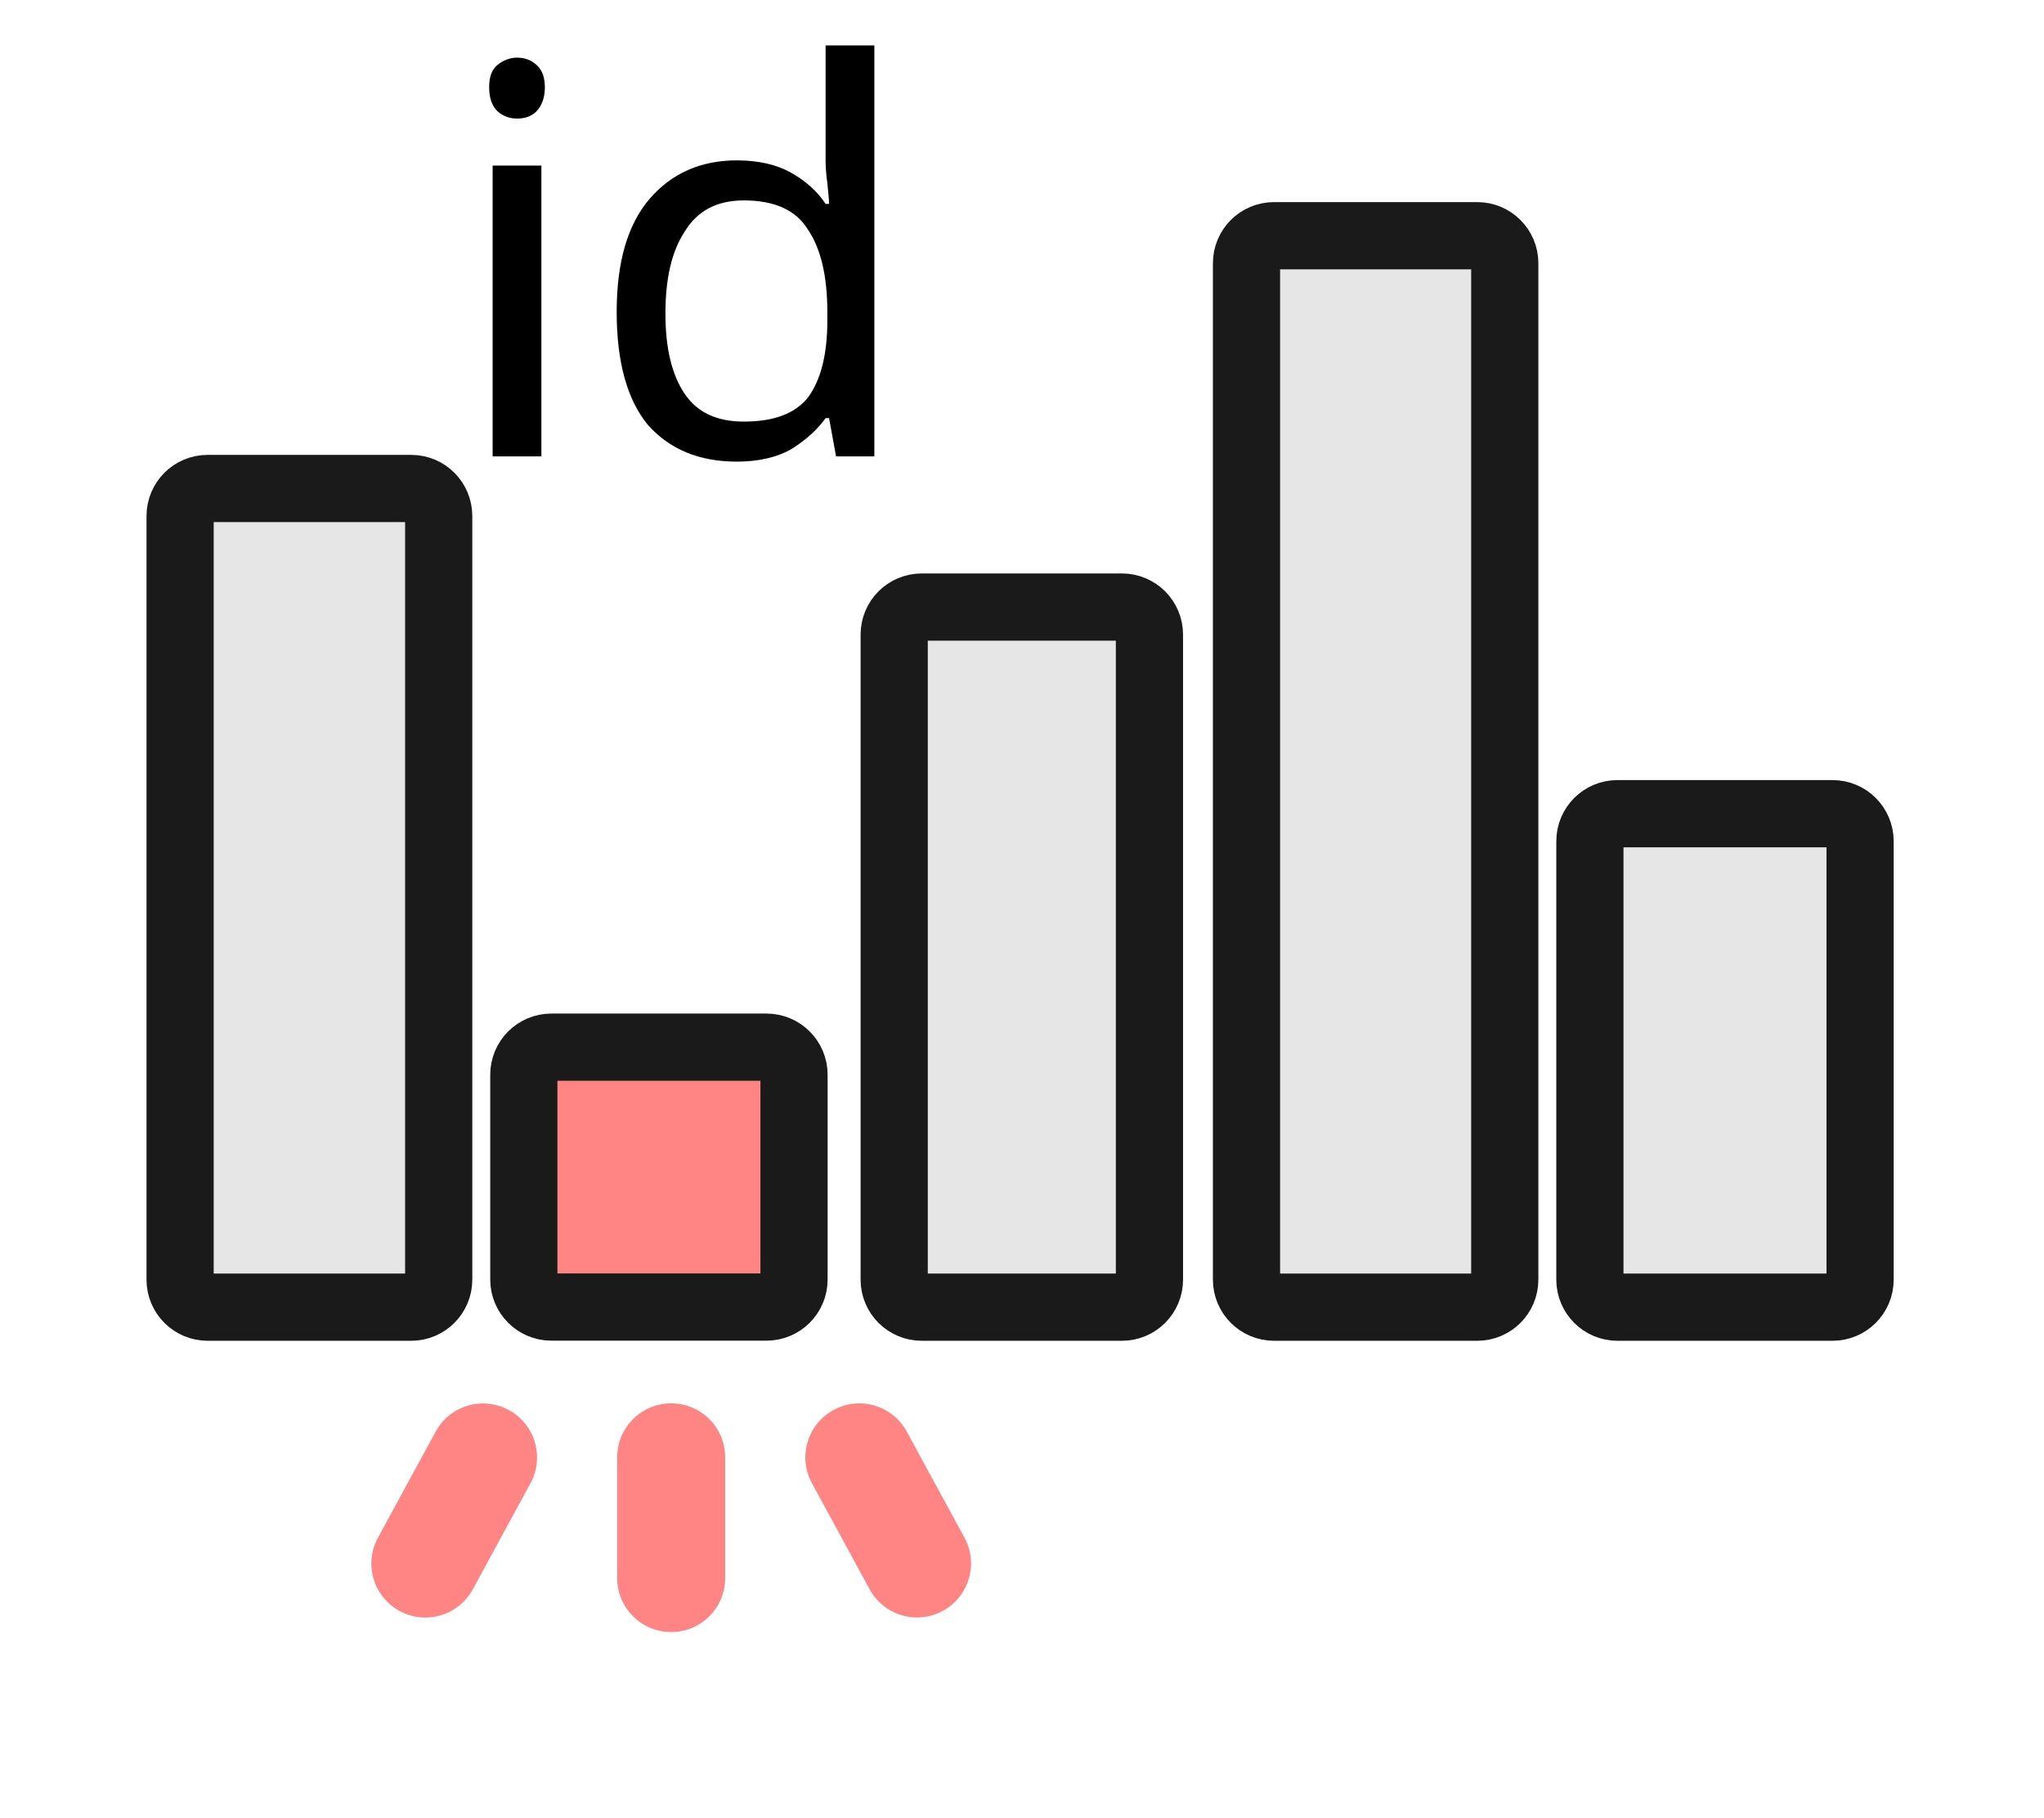
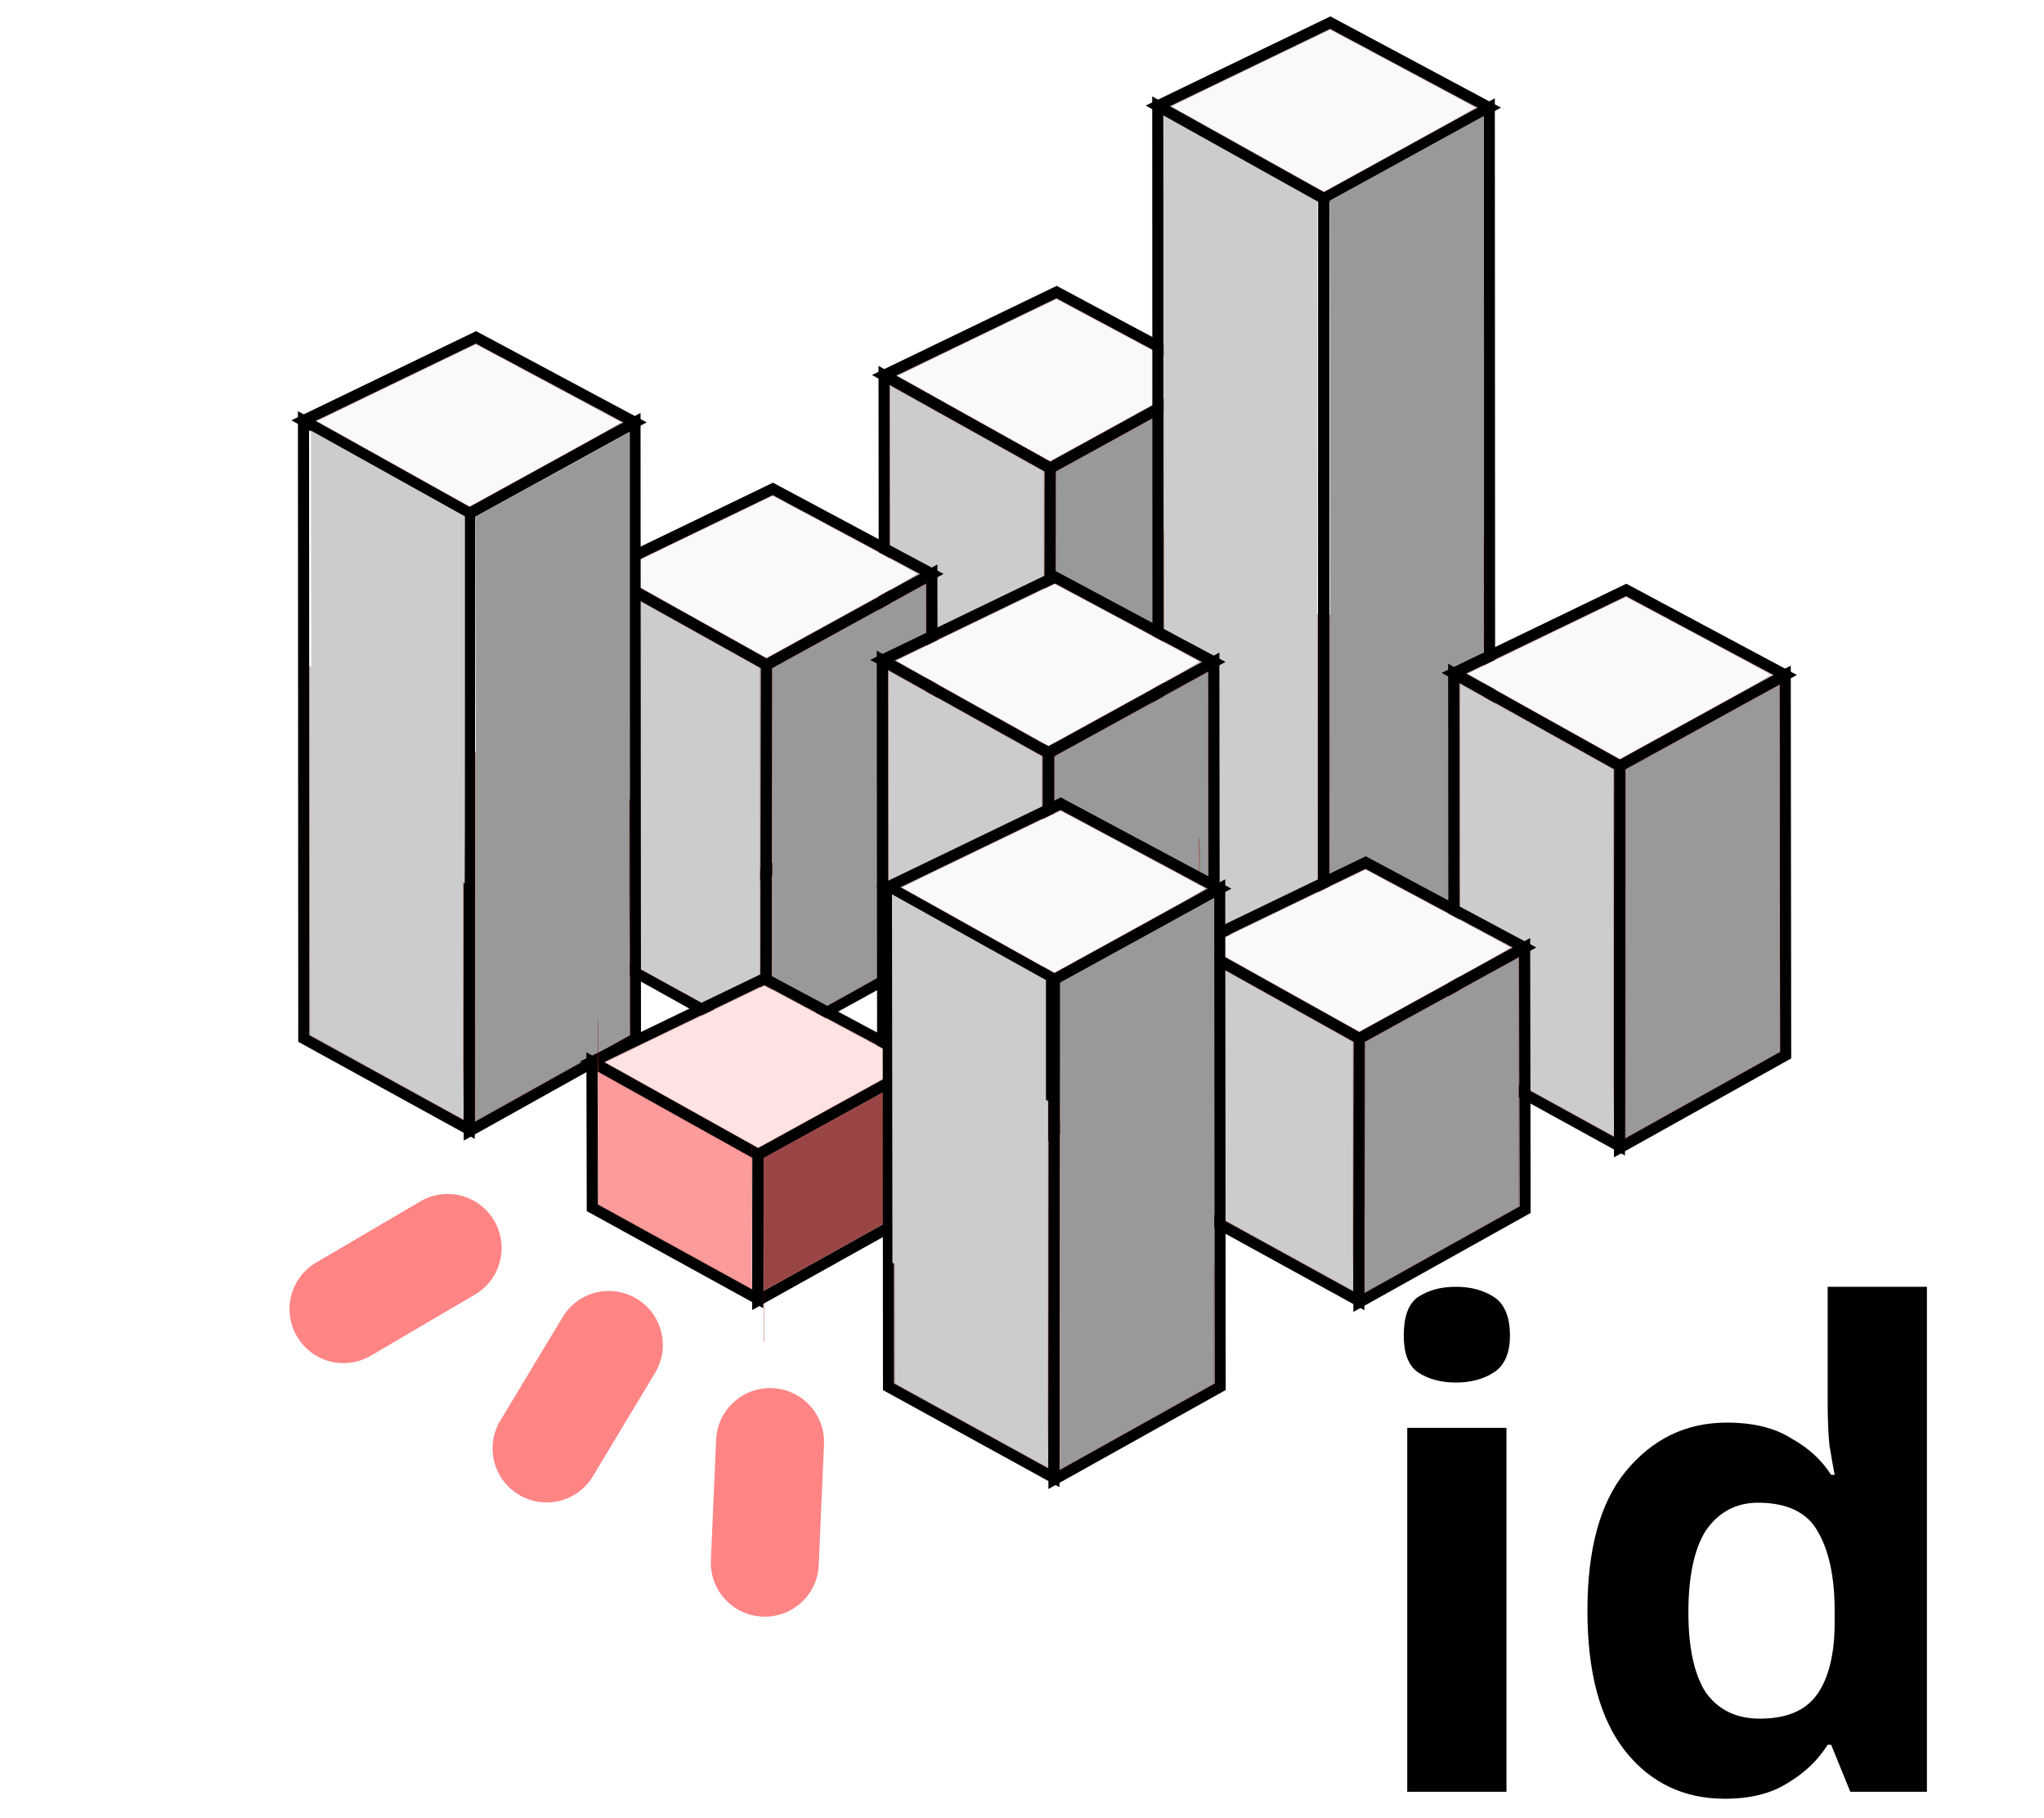
<svg xmlns="http://www.w3.org/2000/svg" width="18.345mm" height="16.306mm" viewBox="0 0 18.345 16.306" version="1.1" id="svg8">
  <defs id="defs2" />
  <g id="layer1" transform="translate(-53.44961,-76.18607)">
-     <rect style="fill:#cccccc;fill-opacity:0.486;stroke:#1a1a1a;stroke-width:0.603;stroke-miterlimit:4;stroke-dasharray:none;stroke-dashoffset:0" id="rect7042" width="2.321" height="7.346" x="55.066" y="80.569" ry="0.247" />
-     <rect style="fill:#ff0000;fill-opacity:0.482;stroke:#1a1a1a;stroke-width:0.603;stroke-miterlimit:4;stroke-dasharray:none;stroke-dashoffset:0" id="rect7042-0" width="2.425" height="2.332" x="58.151" y="85.582" ry="0.247" />
-     <rect style="fill:#cccccc;fill-opacity:0.488;stroke:#1a1a1a;stroke-width:0.603;stroke-miterlimit:4;stroke-dasharray:none;stroke-dashoffset:0" id="rect7042-0-2" width="2.291" height="6.282" x="61.475" y="81.633" ry="0.247" />
-     <rect style="fill:#cccccc;fill-opacity:0.486;stroke:#1a1a1a;stroke-width:0.603;stroke-miterlimit:4;stroke-dasharray:none;stroke-dashoffset:0" id="rect7042-0-3" width="2.318" height="9.614" x="64.637" y="78.301" ry="0.247" />
-     <rect style="fill:#cccccc;fill-opacity:0.486;stroke:#1a1a1a;stroke-width:0.603;stroke-miterlimit:4;stroke-dasharray:none;stroke-dashoffset:0" id="rect7042-0-7" width="2.425" height="4.428" x="67.719" y="83.487" ry="0.247" />
-     <rect style="fill:#ff0000;fill-opacity:0.482;stroke:none;stroke-width:1.137;stroke-miterlimit:4;stroke-dasharray:none;stroke-dashoffset:0;stroke-opacity:0.482" id="rect7088" width="2.052" height="0.969" x="-90.83" y="-59.958" ry="0.484" transform="matrix(0,-1,-1,0,0,0)" />
-     <rect style="fill:#ff0000;fill-opacity:0.482;stroke:none;stroke-width:1.137;stroke-miterlimit:4;stroke-dasharray:none;stroke-dashoffset:0;stroke-opacity:0.482" id="rect7088-5" width="2.052" height="0.969" x="-109.207" y="-11.551" ry="0.484" transform="matrix(-0.4779051,-0.8784115,-0.8784115,0.4779051,0,0)" />
-     <rect style="fill:#ff0000;fill-opacity:0.482;stroke:none;stroke-width:1.137;stroke-miterlimit:4;stroke-dasharray:none;stroke-dashoffset:0;stroke-opacity:0.482" id="rect7088-5-9" width="2.052" height="0.969" x="-52.362" y="92.934" ry="0.484" transform="rotate(-61.45133)" />
-     <text xml:space="preserve" style="font-style:normal;font-weight:normal;font-size:4.852px;line-height:1.25;font-family:sans-serif;letter-spacing:0px;word-spacing:0px;fill:#000000;fill-opacity:1;stroke:none;stroke-width:0.121" x="57.464" y="80.279" id="text822">
-       <tspan id="tspan820" x="57.464" y="80.279" style="stroke-width:0.121">id</tspan>
-     </text>
+     <g id="g4787" transform="translate(24.68902,-4.268061)">
+       <text id="text822" y="96.534" x="40.921" style="font-style:normal;font-weight:normal;font-size:5.962px;line-height:1.25;font-family:sans-serif;letter-spacing:0px;word-spacing:0px;fill:#000000;fill-opacity:1;stroke:none;stroke-width:0.149" xml:space="preserve">
+         <tspan style="font-style:normal;font-variant:normal;font-weight:bold;font-stretch:normal;font-family:sans-serif;-inkscape-font-specification:'sans-serif Bold';stroke-width:0.149" y="96.534" x="40.921" id="tspan820">id</tspan>
+       </text>
+       <g id="g5724" transform="translate(0.1503391,-2.772921)">
+         <g transform="matrix(0.8567841,0.5156754,0.5156754,-0.8567841,-43.14587,144.9891)" id="g5639">
+           <rect transform="rotate(90)" ry="0.484" y="-41.02" x="80.83" height="0.969" width="2.052" id="rect7088" style="fill:#ff0000;fill-opacity:0.482;stroke:none;stroke-width:1.137;stroke-miterlimit:4;stroke-dasharray:none;stroke-dashoffset:0;stroke-opacity:0.482" />
+           <rect transform="rotate(118.5487)" ry="0.484" y="-76.953" x="50.632" height="0.969" width="2.052" id="rect7088-5" style="fill:#ff0000;fill-opacity:0.482;stroke:none;stroke-width:1.137;stroke-miterlimit:4;stroke-dasharray:none;stroke-dashoffset:0;stroke-opacity:0.482" />
+           <rect transform="matrix(0.4779051,0.8784115,0.8784115,-0.4779051,0,0)" ry="0.484" y="-5.739" x="89.376" height="0.969" width="2.052" id="rect7088-5-9" style="fill:#ff0000;fill-opacity:0.482;stroke:none;stroke-width:1.137;stroke-miterlimit:4;stroke-dasharray:none;stroke-dashoffset:0;stroke-opacity:0.482" />
+         </g>
+         <g id="g4446">
+           <path id="path4411" d="m 36.545,86.595 1.491,0.832 -0.004,3.411 -1.484,-0.816 z" style="fill:none;stroke:#000000;stroke-width:0.1;stroke-linecap:butt;stroke-linejoin:miter;stroke-miterlimit:4;stroke-dasharray:none;stroke-opacity:1" />
+           <path id="path4411-7" d="m 38.033,90.854 1.491,-0.832 -0.004,-3.411 -1.484,0.816 z" style="fill:none;stroke:#000000;stroke-width:0.1;stroke-linecap:butt;stroke-linejoin:miter;stroke-miterlimit:4;stroke-dasharray:none;stroke-opacity:1" />
+           <path id="path4411-0" d="m 38.093,85.848 1.427,0.763 -1.484,0.816 -1.491,-0.832 z" style="fill:none;stroke:#000000;stroke-width:0.1;stroke-linecap:butt;stroke-linejoin:miter;stroke-miterlimit:4;stroke-dasharray:none;stroke-opacity:1" />
+           <path transform="matrix(0.2645833,0,0,0.2645833,53.44961,76.18607)" id="path4434" d="m -61.076,53.612 -2.6,-1.433 -0.006,-6.246 -0.006,-6.246 0.095,0.053 c 0.052,0.029 1.227,0.684 2.612,1.457 l 2.517,1.404 v 6.224 c 0,3.423 -0.003,6.223 -0.006,6.222 -0.003,-0.001 -1.176,-0.647 -2.606,-1.435 z" style="fill:#cccccc;fill-opacity:1;stroke:#800000;stroke-width:0.008;stroke-miterlimit:4;stroke-dasharray:none" />
+           <path transform="matrix(0.2645833,0,0,0.2645833,53.44961,76.18607)" id="path4436" d="m -58.062,48.85 9.58e-4,-6.246 2.502,-1.373 c 1.376,-0.755 2.551,-1.401 2.611,-1.435 l 0.109,-0.062 v 6.224 6.224 l -2.437,1.361 c -1.341,0.748 -2.516,1.404 -2.612,1.457 l -0.174,0.096 z" style="fill:#999999;fill-opacity:1;stroke:#800000;stroke-width:0.008;stroke-miterlimit:4;stroke-dasharray:none" />
+           <path transform="matrix(0.2645833,0,0,0.2645833,53.44961,76.18607)" id="path4438" d="m -60.847,40.812 c -1.426,-0.794 -2.593,-1.45 -2.594,-1.456 -3.64e-4,-0.006 1.214,-0.597 2.698,-1.312 l 2.698,-1.301 2.452,1.31 c 1.349,0.72 2.465,1.321 2.48,1.335 0.022,0.02 -0.548,0.342 -2.467,1.397 -1.372,0.754 -2.535,1.394 -2.585,1.421 l -0.09,0.05 z" style="fill:#f9f9f9;fill-opacity:1;stroke:#800000;stroke-width:0.008;stroke-miterlimit:4;stroke-dasharray:none" />
+         </g>
+         <g transform="translate(2.456474,1.286233)" id="g4446-1">
+           <path id="path4411-8" d="m 36.545,82.891 1.491,0.832 -0.004,7.115 -1.484,-0.816 z" style="fill:none;stroke:#000000;stroke-width:0.1;stroke-linecap:butt;stroke-linejoin:miter;stroke-miterlimit:4;stroke-dasharray:none;stroke-opacity:1" />
+           <path id="path4411-7-7" d="m 38.033,90.854 1.491,-0.303 -0.004,-7.644 -1.484,0.816 z" style="fill:none;stroke:#000000;stroke-width:0.1;stroke-linecap:butt;stroke-linejoin:miter;stroke-miterlimit:4;stroke-dasharray:none;stroke-opacity:1" />
+           <path id="path4434-2" d="m -61.076,53.612 -2.6,-1.433 -0.006,-6.246 -0.006,-6.246 0.095,0.053 c 0.052,0.029 1.227,0.684 2.612,1.457 l 2.517,1.404 v 6.224 c 0,3.423 -0.003,6.223 -0.006,6.222 -0.003,-0.001 -1.176,-0.647 -2.606,-1.435 z" style="fill:#cccccc;fill-opacity:1;stroke:#800000;stroke-width:0.008;stroke-miterlimit:4;stroke-dasharray:none" transform="matrix(0.2645833,0,0,0.2645833,53.44961,76.18607)" />
+           <path id="path4436-0" d="m -58.062,48.85 9.58e-4,-6.246 2.502,-1.373 c 1.376,-0.755 2.551,-1.401 2.611,-1.435 l 0.109,-0.062 v 6.224 6.224 l -2.437,1.361 c -1.341,0.748 -2.516,1.404 -2.612,1.457 l -0.174,0.096 z" style="fill:#999999;fill-opacity:1;stroke:#800000;stroke-width:0.008;stroke-miterlimit:4;stroke-dasharray:none" transform="matrix(0.2645833,0,0,0.2645833,53.44961,76.18607)" />
+           <path id="path4434-2-8" d="m 37.287,87.093 -0.688,-0.382 -0.002,-1.665 -0.002,-2.194 0.025,0.014 c 0.014,0.008 0.442,0.05 0.691,0.388 l 0.666,0.374 v 2.188 c 0,0.912 -6.62e-4,1.659 -0.002,1.658 -8.2e-4,-3.21e-4 -0.311,-0.172 -0.69,-0.382 z" style="fill:#cccccc;fill-opacity:1;stroke:#800000;stroke-width:0;stroke-miterlimit:4;stroke-dasharray:none" />
+           <path id="path4438-2" d="m 37.35,83.28 c -0.377,-0.21 -0.686,-0.384 -0.686,-0.385 -9.7e-5,-0.002 0.321,-0.158 0.714,-0.347 l 0.714,-0.344 0.649,0.347 c 0.357,0.191 0.652,0.35 0.656,0.353 0.006,0.005 -0.145,0.09 -0.653,0.37 -0.363,0.2 -0.671,0.369 -0.684,0.376 l -0.024,0.013 z" style="fill:#f9f9f9;fill-opacity:1;stroke:#800000;stroke-width:0.002;stroke-miterlimit:4;stroke-dasharray:none" />
+           <path id="path4411-0-9" d="m 38.093,82.144 1.427,0.763 -1.484,0.816 -1.491,-0.832 z" style="fill:none;stroke:#000000;stroke-width:0.1;stroke-linecap:butt;stroke-linejoin:miter;stroke-miterlimit:4;stroke-dasharray:none;stroke-opacity:1" />
+           <path id="path4436-0-4" d="m 38.09,85.881 -0.001,-2.141 0.662,-0.363 c 0.364,-0.2 0.675,-0.371 0.691,-0.38 l 0.029,-0.016 0.002,2.135 v 1.647 l -0.645,0.36 c -0.355,0.198 -0.666,0.371 -0.691,0.385 l -0.046,0.025 z" style="fill:#999999;fill-opacity:1;stroke:#800000;stroke-width:0;stroke-miterlimit:4;stroke-dasharray:none" />
+         </g>
+         <g transform="translate(-2.546478,1.23612)" id="g4446-9">
+           <path id="path4411-0-0-2" d="m 38.088,89.788 1.427,0.763 -1.484,0.816 -1.491,-0.832 z" style="fill:none;stroke:#000000;stroke-width:0.1;stroke-linecap:butt;stroke-linejoin:miter;stroke-miterlimit:4;stroke-dasharray:none;stroke-opacity:1" />
+           <path id="path4411-3" d="m 36.545,87.124 1.491,0.832 -0.004,2.882 -1.484,-0.816 z" style="fill:none;stroke:#000000;stroke-width:0.1;stroke-linecap:butt;stroke-linejoin:miter;stroke-miterlimit:4;stroke-dasharray:none;stroke-opacity:1" />
+           <path id="path4411-7-6" d="m 38.033,90.854 1.491,-0.832 -0.004,-2.882 -1.484,0.816 z" style="fill:none;stroke:#000000;stroke-width:0.1;stroke-linecap:butt;stroke-linejoin:miter;stroke-miterlimit:4;stroke-dasharray:none;stroke-opacity:1" />
+           <path id="path4411-0-0" d="m 38.093,86.378 1.427,0.763 -1.484,0.816 -1.491,-0.832 z" style="fill:none;stroke:#000000;stroke-width:0.1;stroke-linecap:butt;stroke-linejoin:miter;stroke-miterlimit:4;stroke-dasharray:none;stroke-opacity:1" />
+           <path id="path4434-6" d="m 37.29,90.9 -0.688,-0.379 -0.002,-1.653 -0.002,-1.653 0.025,0.014 c 0.014,0.008 0.325,0.181 0.691,0.385 l 0.666,0.371 v 1.647 c 0,0.906 -6.61e-4,1.646 -0.002,1.646 -8.2e-4,-3.18e-4 -0.311,-0.171 -0.69,-0.38 z" style="fill:#cccccc;fill-opacity:1;stroke:#800000;stroke-width:0.002;stroke-miterlimit:4;stroke-dasharray:none" />
+           <path id="path4436-2" d="m 38.087,89.64 2.53e-4,-1.653 0.662,-0.363 c 0.364,-0.2 0.675,-0.371 0.691,-0.38 l 0.029,-0.016 v 1.647 1.647 l -0.645,0.36 c -0.355,0.198 -0.666,0.371 -0.691,0.385 l -0.046,0.025 z" style="fill:#999999;fill-opacity:1;stroke:#800000;stroke-width:0.002;stroke-miterlimit:4;stroke-dasharray:none" />
+           <path id="path4438-6" d="m 37.35,87.513 c -0.377,-0.21 -0.686,-0.384 -0.686,-0.385 -9.7e-5,-0.002 0.321,-0.158 0.714,-0.347 l 0.714,-0.344 0.649,0.347 c 0.357,0.191 0.652,0.35 0.656,0.353 0.006,0.005 -0.145,0.09 -0.653,0.37 -0.363,0.2 -0.671,0.369 -0.684,0.376 l -0.024,0.013 z" style="fill:#f9f9f9;fill-opacity:1;stroke:#800000;stroke-width:0.002;stroke-miterlimit:4;stroke-dasharray:none" />
+         </g>
+         <g transform="translate(-0.01576939,2.555763)" id="g4446-3">
+           <path id="path4411-75" d="m 36.545,86.595 1.491,0.832 -0.004,3.411 -1.484,-0.816 z" style="fill:none;stroke:#000000;stroke-width:0.1;stroke-linecap:butt;stroke-linejoin:miter;stroke-miterlimit:4;stroke-dasharray:none;stroke-opacity:1" />
+           <path id="path4411-7-9" d="m 38.033,90.854 1.491,-0.832 -0.004,-3.411 -1.484,0.816 z" style="fill:none;stroke:#000000;stroke-width:0.1;stroke-linecap:butt;stroke-linejoin:miter;stroke-miterlimit:4;stroke-dasharray:none;stroke-opacity:1" />
+           <path id="path4411-0-2" d="m 38.093,85.848 1.427,0.763 -1.484,0.816 -1.491,-0.832 z" style="fill:none;stroke:#000000;stroke-width:0.1;stroke-linecap:butt;stroke-linejoin:miter;stroke-miterlimit:4;stroke-dasharray:none;stroke-opacity:1" />
+           <path transform="matrix(0.2645833,0,0,0.2645833,53.44961,76.18607)" id="path4434-28" d="m -61.076,53.612 -2.6,-1.433 -0.006,-6.246 -0.006,-6.246 0.095,0.053 c 0.052,0.029 1.227,0.684 2.612,1.457 l 2.517,1.404 v 6.224 c 0,3.423 -0.003,6.223 -0.006,6.222 -0.003,-0.001 -1.176,-0.647 -2.606,-1.435 z" style="fill:#cccccc;fill-opacity:1;stroke:#800000;stroke-width:0.008;stroke-miterlimit:4;stroke-dasharray:none" />
+           <path transform="matrix(0.2645833,0,0,0.2645833,53.44961,76.18607)" id="path4436-9" d="m -58.062,48.85 9.58e-4,-6.246 2.502,-1.373 c 1.376,-0.755 2.551,-1.401 2.611,-1.435 l 0.109,-0.062 v 6.224 6.224 l -2.437,1.361 c -1.341,0.748 -2.516,1.404 -2.612,1.457 l -0.174,0.096 z" style="fill:#999999;fill-opacity:1;stroke:#800000;stroke-width:0.008;stroke-miterlimit:4;stroke-dasharray:none" />
+           <path transform="matrix(0.2645833,0,0,0.2645833,53.44961,76.18607)" id="path4438-7" d="m -60.847,40.812 c -1.426,-0.794 -2.593,-1.45 -2.594,-1.456 -3.64e-4,-0.006 1.214,-0.597 2.698,-1.312 l 2.698,-1.301 2.452,1.31 c 1.349,0.72 2.465,1.321 2.48,1.335 0.022,0.02 -0.548,0.342 -2.467,1.397 -1.372,0.754 -2.535,1.394 -2.585,1.421 l -0.09,0.05 z" style="fill:#f9f9f9;fill-opacity:1;stroke:#800000;stroke-width:0.008;stroke-miterlimit:4;stroke-dasharray:none" />
+         </g>
+         <g transform="translate(5.112465,2.672693)" id="g4446-36">
+           <path id="path4411-1" d="m 36.545,86.595 1.491,0.832 -0.004,3.411 -1.484,-0.816 z" style="fill:none;stroke:#000000;stroke-width:0.1;stroke-linecap:butt;stroke-linejoin:miter;stroke-miterlimit:4;stroke-dasharray:none;stroke-opacity:1" />
+           <path id="path4411-7-2" d="m 38.033,90.854 1.491,-0.832 -0.004,-3.411 -1.484,0.816 z" style="fill:none;stroke:#000000;stroke-width:0.1;stroke-linecap:butt;stroke-linejoin:miter;stroke-miterlimit:4;stroke-dasharray:none;stroke-opacity:1" />
+           <path id="path4411-0-93" d="m 38.093,85.848 1.427,0.763 -1.484,0.816 -1.491,-0.832 z" style="fill:none;stroke:#000000;stroke-width:0.1;stroke-linecap:butt;stroke-linejoin:miter;stroke-miterlimit:4;stroke-dasharray:none;stroke-opacity:1" />
+           <path transform="matrix(0.2645833,0,0,0.2645833,53.44961,76.18607)" id="path4434-1" d="m -61.076,53.612 -2.6,-1.433 -0.006,-6.246 -0.006,-6.246 0.095,0.053 c 0.052,0.029 1.227,0.684 2.612,1.457 l 2.517,1.404 v 6.224 c 0,3.423 -0.003,6.223 -0.006,6.222 -0.003,-0.001 -1.176,-0.647 -2.606,-1.435 z" style="fill:#cccccc;fill-opacity:1;stroke:#800000;stroke-width:0.008;stroke-miterlimit:4;stroke-dasharray:none" />
+           <path transform="matrix(0.2645833,0,0,0.2645833,53.44961,76.18607)" id="path4436-94" d="m -58.062,48.85 9.58e-4,-6.246 2.502,-1.373 c 1.376,-0.755 2.551,-1.401 2.611,-1.435 l 0.109,-0.062 v 6.224 6.224 l -2.437,1.361 c -1.341,0.748 -2.516,1.404 -2.612,1.457 l -0.174,0.096 z" style="fill:#999999;fill-opacity:1;stroke:#800000;stroke-width:0.008;stroke-miterlimit:4;stroke-dasharray:none" />
+           <path transform="matrix(0.2645833,0,0,0.2645833,53.44961,76.18607)" id="path4438-78" d="m -60.847,40.812 c -1.426,-0.794 -2.593,-1.45 -2.594,-1.456 -3.64e-4,-0.006 1.214,-0.597 2.698,-1.312 l 2.698,-1.301 2.452,1.31 c 1.349,0.72 2.465,1.321 2.48,1.335 0.022,0.02 -0.548,0.342 -2.467,1.397 -1.372,0.754 -2.535,1.394 -2.585,1.421 l -0.09,0.05 z" style="fill:#f9f9f9;fill-opacity:1;stroke:#800000;stroke-width:0.008;stroke-miterlimit:4;stroke-dasharray:none" />
+         </g>
+         <g transform="translate(2.773856,4.059154)" id="g4446-4">
+           <path id="path4411-5" d="m 36.545,87.654 1.491,0.832 -0.004,2.353 -1.484,-0.816 z" style="fill:none;stroke:#000000;stroke-width:0.1;stroke-linecap:butt;stroke-linejoin:miter;stroke-miterlimit:4;stroke-dasharray:none;stroke-opacity:1" />
+           <path id="path4411-7-0" d="m 38.033,90.854 1.491,-0.832 -0.004,-2.353 -1.484,0.816 z" style="fill:none;stroke:#000000;stroke-width:0.1;stroke-linecap:butt;stroke-linejoin:miter;stroke-miterlimit:4;stroke-dasharray:none;stroke-opacity:1" />
+           <path id="path4411-0-3" d="m 38.093,86.907 1.427,0.763 -1.484,0.816 -1.491,-0.832 z" style="fill:none;stroke:#000000;stroke-width:0.1;stroke-linecap:butt;stroke-linejoin:miter;stroke-miterlimit:4;stroke-dasharray:none;stroke-opacity:1" />
+           <path id="path4434-61" d="m -61.076,53.612 -2.6,-1.433 -0.006,-6.246 -0.006,-6.246 0.095,4.053 c 0.052,0.029 1.227,0.684 2.612,1.457 l 2.517,1.404 v 2.224 c 0,3.423 -0.003,6.223 -0.006,6.222 -0.003,-0.001 -1.176,-0.647 -2.606,-1.435 z" style="fill:#cccccc;fill-opacity:1;stroke:#800000;stroke-width:0.008;stroke-miterlimit:4;stroke-dasharray:none" transform="matrix(0.2645833,0,0,0.2645833,53.44961,76.18607)" />
+           <path transform="matrix(0.2645833,0,0,0.2645833,53.44961,76.18607)" id="path4436-06" d="m -58.062,48.85 9.58e-4,-2.246 2.502,-1.373 c 1.376,-0.755 2.551,-1.401 2.611,-1.435 l 0.109,-0.062 v 2.224 6.224 l -2.437,1.361 c -1.341,0.748 -2.516,1.404 -2.612,1.457 l -0.174,0.096 z" style="fill:#999999;fill-opacity:1;stroke:#800000;stroke-width:0.008;stroke-miterlimit:4;stroke-dasharray:none" />
+           <path id="path4438-3" d="m 37.35,88.043 c -0.377,-0.21 -0.686,-0.384 -0.686,-0.385 -9.7e-5,-0.002 0.321,-0.158 0.714,-0.347 l 0.714,-0.344 0.649,0.347 c 0.357,0.191 0.652,0.35 0.656,0.353 0.006,0.005 -0.145,0.09 -0.653,0.37 -0.363,0.2 -0.671,0.369 -0.684,0.376 l -0.024,0.013 z" style="fill:#f9f9f9;fill-opacity:1;stroke:#800000;stroke-width:0.002;stroke-miterlimit:4;stroke-dasharray:none" />
+         </g>
+         <g transform="translate(-5.210821,2.522354)" id="g4446-2">
+           <path id="path4411-06" d="m 36.545,84.479 1.491,0.832 -0.004,5.528 -1.484,-0.816 z" style="fill:none;stroke:#000000;stroke-width:0.1;stroke-linecap:butt;stroke-linejoin:miter;stroke-miterlimit:4;stroke-dasharray:none;stroke-opacity:1" />
+           <path id="path4411-7-1" d="m 38.033,90.854 1.491,-0.832 -0.004,-5.528 -1.484,0.816 z" style="fill:none;stroke:#000000;stroke-width:0.1;stroke-linecap:butt;stroke-linejoin:miter;stroke-miterlimit:4;stroke-dasharray:none;stroke-opacity:1" />
+           <path id="path4411-0-5" d="m 38.093,83.732 1.427,0.763 -1.484,0.816 -1.491,-0.832 z" style="fill:none;stroke:#000000;stroke-width:0.1;stroke-linecap:butt;stroke-linejoin:miter;stroke-miterlimit:4;stroke-dasharray:none;stroke-opacity:1" />
+           <path transform="matrix(0.2645833,0,0,0.2645833,53.44961,76.18607)" id="path4434-5" d="m -61.076,53.612 -2.6,-1.433 -0.006,-6.246 -0.006,-6.246 0.095,0.053 c 0.052,0.029 1.227,0.684 2.612,1.457 l 2.517,1.404 v 6.224 c 0,3.423 -0.003,6.223 -0.006,6.222 -0.003,-0.001 -1.176,-0.647 -2.606,-1.435 z" style="fill:#cccccc;fill-opacity:1;stroke:#800000;stroke-width:0.008;stroke-miterlimit:4;stroke-dasharray:none" />
+           <path transform="matrix(0.2645833,0,0,0.2645833,53.44961,76.18607)" id="path4436-4" d="m -58.062,48.85 9.58e-4,-6.246 2.502,-1.373 c 1.376,-0.755 2.551,-1.401 2.611,-1.435 l 0.109,-0.062 v 6.224 l 0.023,6.231 -2.461,1.353 c -1.345,0.74 -2.516,1.404 -2.612,1.457 l -0.174,0.096 z" style="fill:#999999;fill-opacity:1;stroke:#800000;stroke-width:0.008;stroke-miterlimit:4;stroke-dasharray:none" />
+           <path id="path4438-76" d="m 37.35,84.868 c -0.377,-0.21 -0.686,-0.384 -0.686,-0.385 -9.7e-5,-0.002 0.321,-0.158 0.714,-0.347 l 0.714,-0.344 0.649,0.347 c 0.357,0.191 0.652,0.35 0.656,0.353 0.006,0.005 -0.145,0.09 -0.653,0.37 -0.363,0.2 -0.671,0.369 -0.684,0.376 l -0.024,0.013 z" style="fill:#f9f9f9;fill-opacity:1;stroke:#800000;stroke-width:0.002;stroke-miterlimit:4;stroke-dasharray:none" />
+           <path id="path4434-5-3" d="m 37.304,88.253 -0.688,-0.379 -0.002,-1.653 -0.002,-1.653 0.025,0.014 c 0.014,0.008 0.325,0.181 0.691,0.385 l 0.666,0.371 v 1.647 c 0,0.906 -6.61e-4,1.646 -0.002,1.646 -8.21e-4,-3.17e-4 -0.311,-0.171 -0.69,-0.38 z" style="fill:#cccccc;fill-opacity:1;stroke:#800000;stroke-width:0;stroke-miterlimit:4;stroke-dasharray:none" />
+           <path id="path4436-4-1" d="m 38.092,86.992 2.53e-4,-1.653 0.662,-0.363 c 0.364,-0.2 0.675,-0.371 0.691,-0.38 l 0.029,-0.016 v 1.647 1.647 l -0.645,0.36 c -0.355,0.198 -0.666,0.371 -0.691,0.385 l -0.046,0.025 z" style="fill:#999999;fill-opacity:1;stroke:#800000;stroke-width:0;stroke-miterlimit:4;stroke-dasharray:none" />
+         </g>
+         <g transform="translate(-2.621647,4.04245)" id="g4446-5">
+           <path id="path4411-6" d="m 36.545,88.712 1.491,0.832 -0.004,1.294 -1.484,-0.816 z" style="fill:none;stroke:#000000;stroke-width:0.1;stroke-linecap:butt;stroke-linejoin:miter;stroke-miterlimit:4;stroke-dasharray:none;stroke-opacity:1" />
+           <path id="path4411-7-93" d="m 38.033,90.854 1.491,-0.832 -0.004,-1.294 -1.484,0.816 z" style="fill:none;stroke:#000000;stroke-width:0.1;stroke-linecap:butt;stroke-linejoin:miter;stroke-miterlimit:4;stroke-dasharray:none;stroke-opacity:1" />
+           <path id="path4411-0-7" d="m 38.093,87.965 1.427,0.763 -1.484,0.816 -1.491,-0.832 z" style="fill:none;stroke:#000000;stroke-width:0.1;stroke-linecap:butt;stroke-linejoin:miter;stroke-miterlimit:4;stroke-dasharray:none;stroke-opacity:1" />
+           <path transform="matrix(0.2645833,0,0,0.2645833,53.44961,76.18607)" id="path4434-4" d="m -61.076,53.612 -2.6,-1.433 -0.006,-6.246 -0.006,1.754 0.095,0.053 c 0.052,0.029 1.227,0.684 2.612,1.457 l 2.517,1.404 v -1.776 c 0,-3.423 -0.003,6.223 -0.006,6.222 -0.003,-0.001 -1.176,-0.647 -2.606,-1.435 z" style="fill:#fc9b9b;fill-opacity:1;stroke:#800000;stroke-width:0.008;stroke-miterlimit:4;stroke-dasharray:none" />
+           <path transform="matrix(0.2645833,0,0,0.2645833,53.44961,76.18607)" id="path4436-5" d="m -58.062,56.85 9.58e-4,-6.246 2.502,-1.373 c 1.376,-0.755 2.551,-1.401 2.611,-1.435 l 0.109,-0.062 v -1.776 6.224 l -2.437,1.361 c -1.341,0.748 -2.516,1.404 -2.612,1.457 l -0.174,0.096 z" style="fill:#9a4545;fill-opacity:1;stroke:#800000;stroke-width:0.008;stroke-miterlimit:4;stroke-dasharray:none" />
+           <path id="path4438-25" d="m 37.35,89.101 c -0.377,-0.21 -0.686,-0.384 -0.686,-0.385 -9.7e-5,-0.002 0.321,-0.158 0.714,-0.347 l 0.714,-0.344 0.649,0.347 c 0.357,0.191 0.652,0.35 0.656,0.353 0.006,0.005 -0.145,0.09 -0.653,0.37 -0.363,0.2 -0.671,0.369 -0.684,0.376 l -0.024,0.013 z" style="fill:#ffe2e2;fill-opacity:1;stroke:#800000;stroke-width:0.002;stroke-miterlimit:4;stroke-dasharray:none" />
+         </g>
+         <g transform="translate(0.03687657,5.648184)" id="g4446-47">
+           <path id="path4411-4" d="m 36.545,85.537 1.491,0.832 -0.004,4.469 -1.484,-0.816 z" style="fill:none;stroke:#000000;stroke-width:0.1;stroke-linecap:butt;stroke-linejoin:miter;stroke-miterlimit:4;stroke-dasharray:none;stroke-opacity:1" />
+           <path id="path4411-7-4" d="m 38.033,90.854 1.491,-0.832 -0.004,-4.469 -1.484,0.816 z" style="fill:none;stroke:#000000;stroke-width:0.1;stroke-linecap:butt;stroke-linejoin:miter;stroke-miterlimit:4;stroke-dasharray:none;stroke-opacity:1" />
+           <path id="path4411-0-30" d="m 38.093,84.79 1.427,0.763 -1.484,0.816 -1.491,-0.832 z" style="fill:none;stroke:#000000;stroke-width:0.1;stroke-linecap:butt;stroke-linejoin:miter;stroke-miterlimit:4;stroke-dasharray:none;stroke-opacity:1" />
+           <path transform="matrix(0.2645833,0,0,0.2645833,53.44961,76.18607)" id="path4434-7" d="m -61.076,53.612 -2.6,-1.433 -0.006,-6.246 -0.006,-6.246 0.095,0.053 c 0.052,0.029 1.227,0.684 2.612,1.457 l 2.517,1.404 v 6.224 c 0,3.423 -0.003,6.223 -0.006,6.222 -0.003,-0.001 -1.176,-0.647 -2.606,-1.435 z" style="fill:#cccccc;fill-opacity:1;stroke:#800000;stroke-width:0.008;stroke-miterlimit:4;stroke-dasharray:none" />
+           <path transform="matrix(0.2645833,0,0,0.2645833,53.44961,76.18607)" id="path4436-8" d="m -58.062,48.85 9.58e-4,-6.246 2.502,-1.373 c 1.376,-0.755 2.551,-1.401 2.611,-1.435 l 0.109,-0.062 v 6.224 6.224 l -2.437,1.361 c -1.341,0.748 -2.516,1.404 -2.612,1.457 l -0.174,0.096 z" style="fill:#999999;fill-opacity:1;stroke:#800000;stroke-width:0.008;stroke-miterlimit:4;stroke-dasharray:none" />
+           <path id="path4438-68" d="m 37.35,85.926 c -0.377,-0.21 -0.686,-0.384 -0.686,-0.385 -9.7e-5,-0.002 0.321,-0.158 0.714,-0.347 l 0.714,-0.344 0.649,0.347 c 0.357,0.191 0.652,0.35 0.656,0.353 0.006,0.005 -0.145,0.09 -0.653,0.37 -0.363,0.2 -0.671,0.369 -0.684,0.376 l -0.024,0.013 z" style="fill:#f9f9f9;fill-opacity:1;stroke:#800000;stroke-width:0.002;stroke-miterlimit:4;stroke-dasharray:none" />
+           <path id="path4434-7-4" d="m 37.271,89.288 -0.688,-0.379 -0.002,-1.653 -0.002,-1.653 0.025,0.014 c 0.014,0.008 0.325,0.181 0.691,0.385 l 0.666,0.371 v 1.647 c 0,0.906 -6.62e-4,1.646 -0.002,1.646 -8.2e-4,-3.17e-4 -0.311,-0.171 -0.69,-0.38 z" style="fill:#cccccc;fill-opacity:1;stroke:#800000;stroke-width:0;stroke-miterlimit:4;stroke-dasharray:none" />
+           <path id="path4436-8-9" d="m 38.089,88.047 2.54e-4,-1.653 0.662,-0.363 c 0.364,-0.2 0.675,-0.371 0.691,-0.38 l 0.029,-0.016 v 1.647 1.647 l -0.645,0.36 c -0.355,0.198 -0.666,0.371 -0.691,0.385 l -0.046,0.025 z" style="fill:#999999;fill-opacity:1;stroke:#800000;stroke-width:0;stroke-miterlimit:4;stroke-dasharray:none" />
+         </g>
+       </g>
+     </g>
  </g>
</svg>
